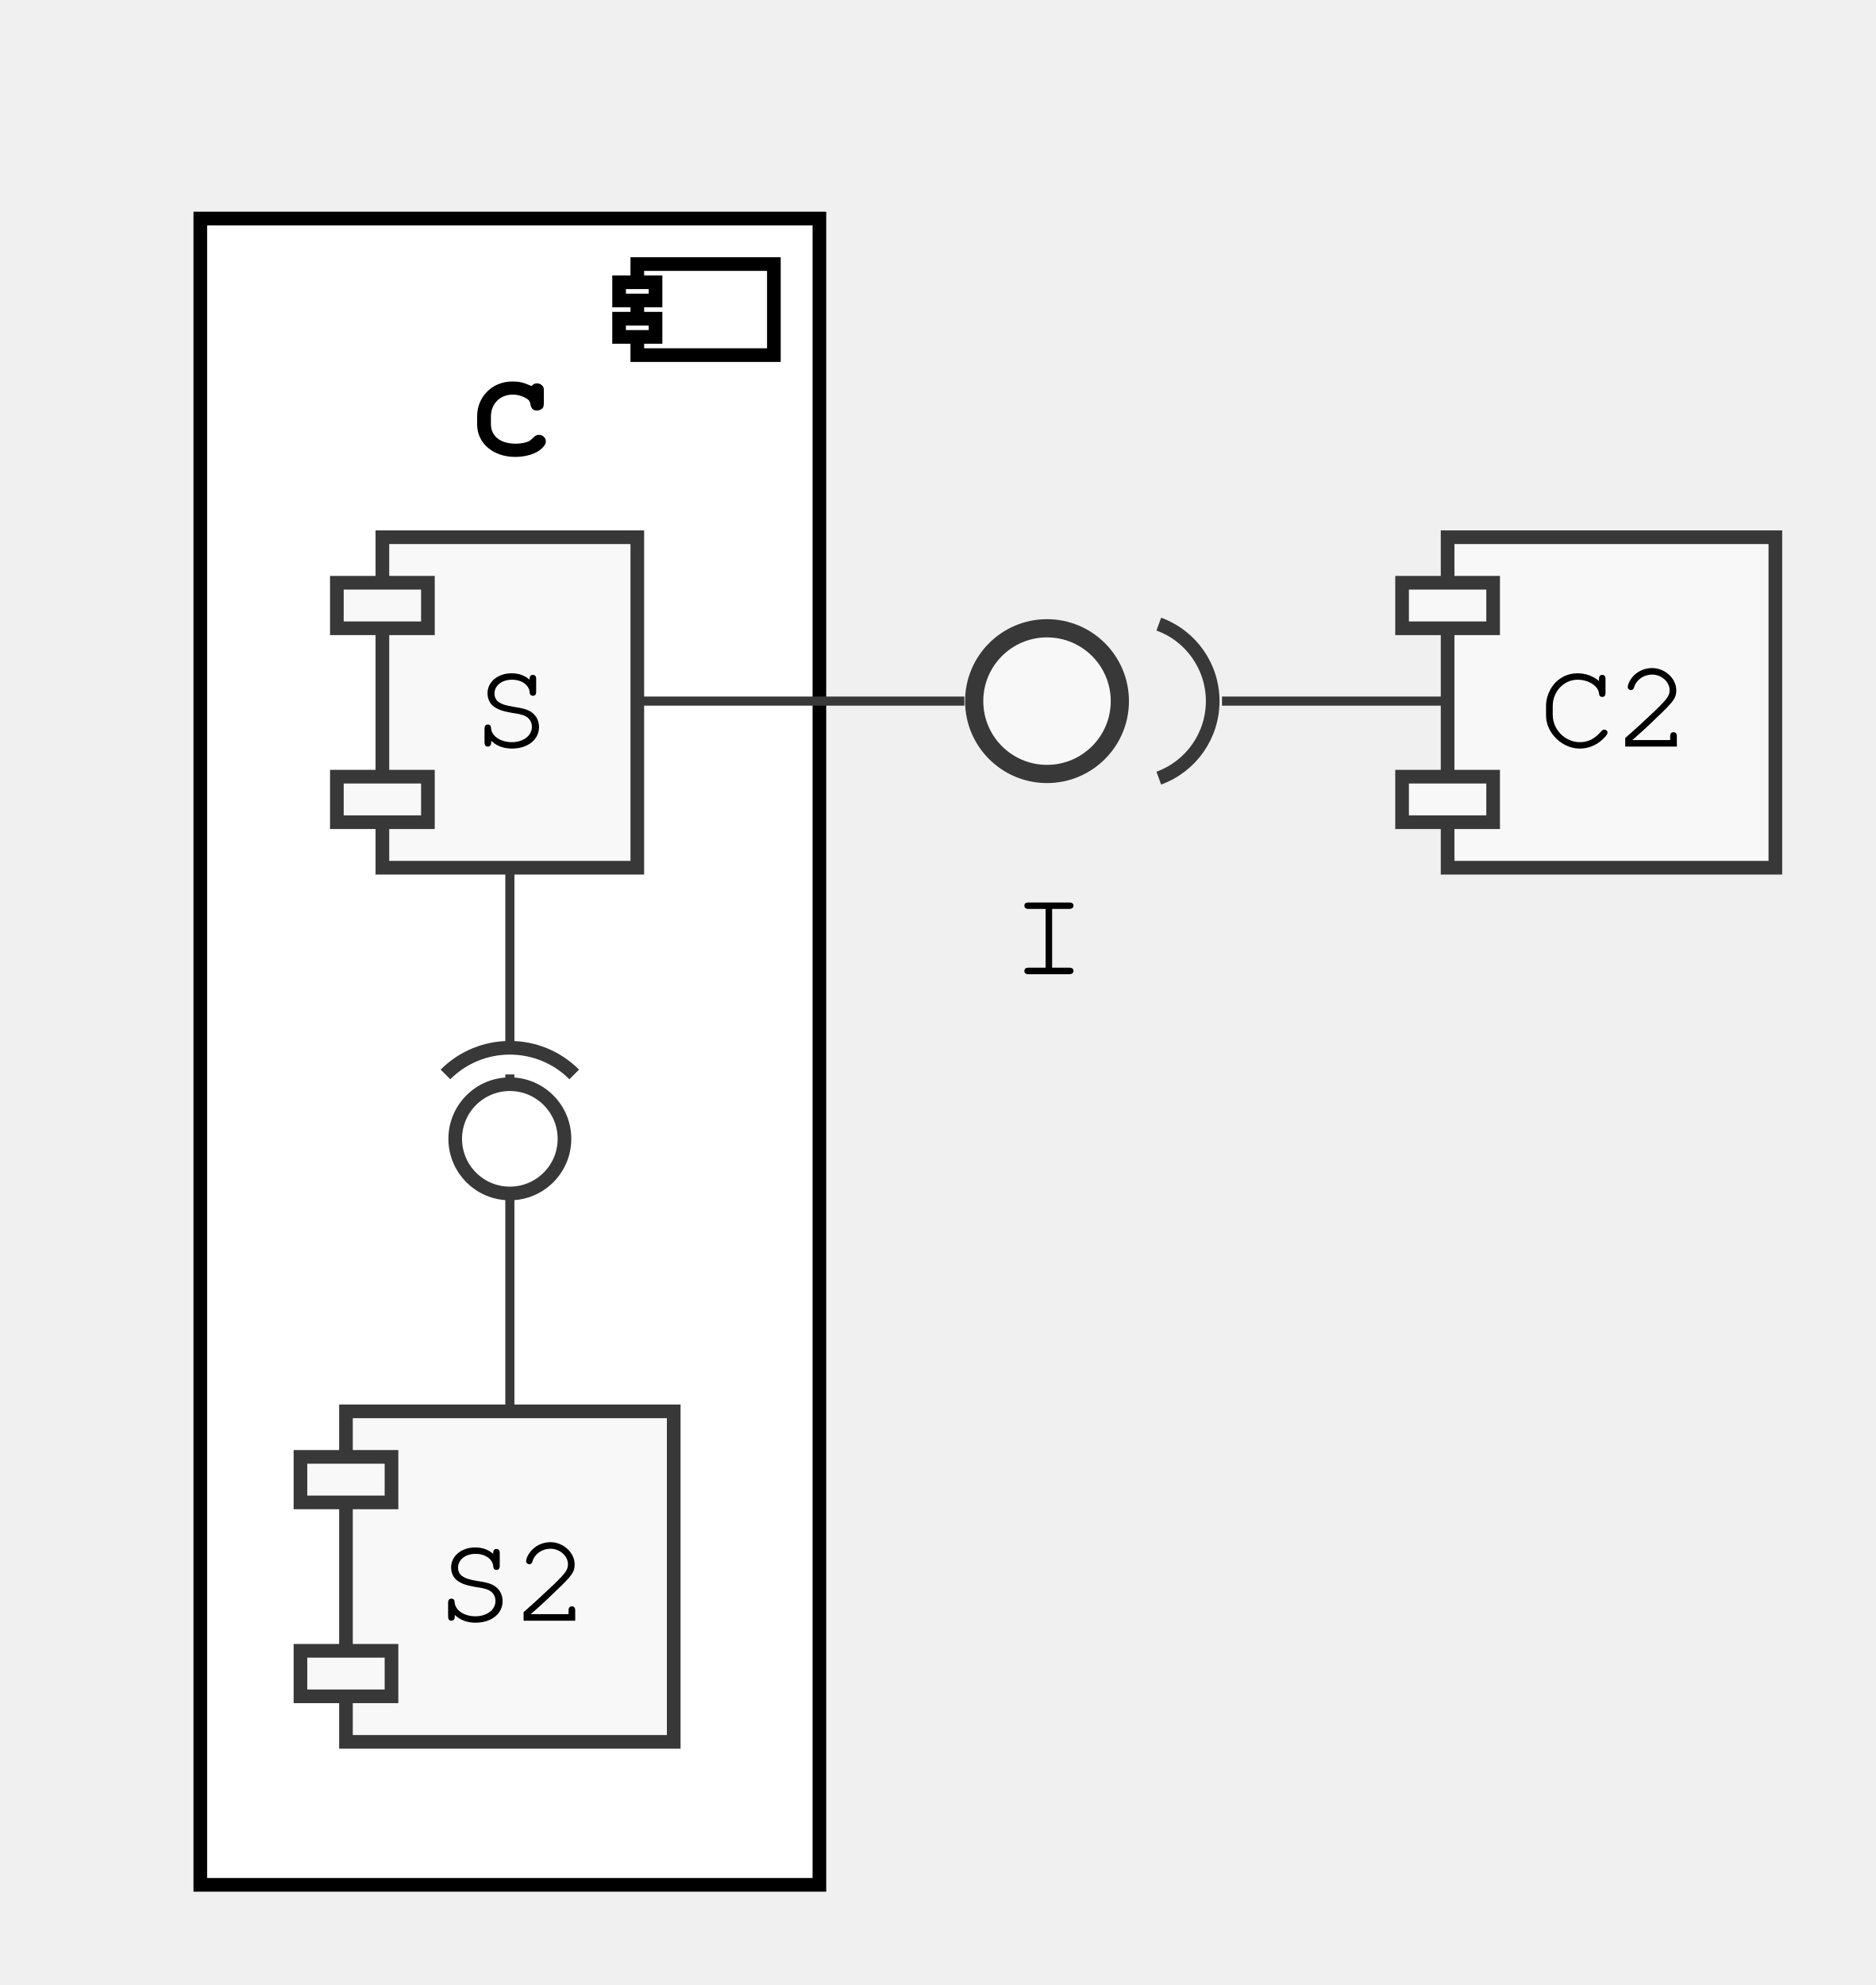
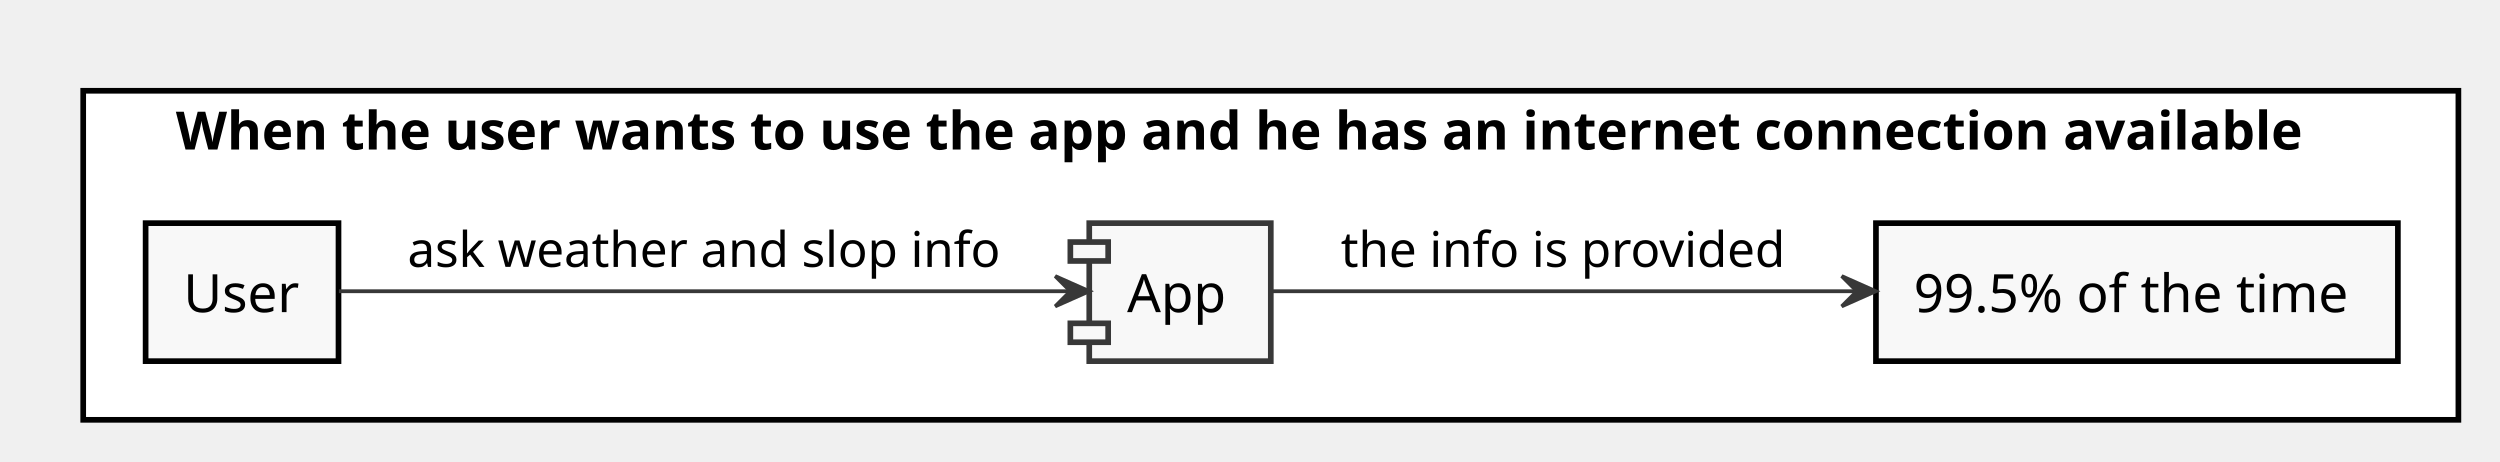
- <svg xmlns="http://www.w3.org/2000/svg" contentScriptType="application/ecmascript" contentStyleType="text/css" height="218px" preserveAspectRatio="none" style="width:206px;height:218px;" version="1.1" viewBox="0 0 206 218" width="206px" zoomAndPan="magnify">
+ <svg xmlns="http://www.w3.org/2000/svg" contentScriptType="application/ecmascript" contentStyleType="text/css" height="122px" preserveAspectRatio="none" style="width:661px;height:122px;" version="1.1" viewBox="0 0 661 122" width="661px" zoomAndPan="magnify">
  <defs />
  <g>
-     <rect fill="#FFFFFF" height="183" style="stroke: #000000; stroke-width: 1.5;" width="68" x="22" y="24" />
-     <rect fill="#FFFFFF" height="10" style="stroke: #000000; stroke-width: 1.5;" width="15" x="70" y="29" />
-     <rect fill="#FFFFFF" height="2" style="stroke: #000000; stroke-width: 1.5;" width="4" x="68" y="31" />
-     <rect fill="#FFFFFF" height="2" style="stroke: #000000; stroke-width: 1.5;" width="4" x="68" y="35" />
-     <text fill="#000000" font-family="Courier" font-size="14" font-weight="bold" lengthAdjust="spacingAndGlyphs" textLength="8" x="52" y="49.995">C</text>
-     <rect fill="#F8F8F8" height="36.297" style="stroke: #383838; stroke-width: 1.5;" width="28" x="42" y="59" />
-     <rect fill="#F8F8F8" height="5" style="stroke: #383838; stroke-width: 1.5;" width="10" x="37" y="64" />
-     <rect fill="#F8F8F8" height="5" style="stroke: #383838; stroke-width: 1.5;" width="10" x="37" y="85.297" />
-     <text fill="#000000" font-family="Courier" font-size="14" lengthAdjust="spacingAndGlyphs" textLength="8" x="52" y="81.995">S</text>
-     <rect fill="#F8F8F8" height="36.297" style="stroke: #383838; stroke-width: 1.5;" width="36" x="38" y="155" />
-     <rect fill="#F8F8F8" height="5" style="stroke: #383838; stroke-width: 1.5;" width="10" x="33" y="160" />
-     <rect fill="#F8F8F8" height="5" style="stroke: #383838; stroke-width: 1.5;" width="10" x="33" y="181.297" />
-     <text fill="#000000" font-family="Courier" font-size="14" lengthAdjust="spacingAndGlyphs" textLength="16" x="48" y="177.995">S2</text>
-     <ellipse cx="115" cy="77" fill="#F8F8F8" rx="8" ry="8" style="stroke: #383838; stroke-width: 2.0;" />
-     <text fill="#000000" font-family="Courier" font-size="14" lengthAdjust="spacingAndGlyphs" textLength="8" x="111" y="106.995">I</text>
-     <rect fill="#F8F8F8" height="36.297" style="stroke: #383838; stroke-width: 1.5;" width="36" x="159" y="59" />
-     <rect fill="#F8F8F8" height="5" style="stroke: #383838; stroke-width: 1.5;" width="10" x="154" y="64" />
-     <rect fill="#F8F8F8" height="5" style="stroke: #383838; stroke-width: 1.5;" width="10" x="154" y="85.297" />
-     <text fill="#000000" font-family="Courier" font-size="14" lengthAdjust="spacingAndGlyphs" textLength="16" x="169" y="81.995">C2</text>
-     <path d="M56,95.24 C56,112.2 56,137.95 56,154.87 " fill="none" id="S-S2" style="stroke: #383838; stroke-width: 1.0;" />
-     <path d="M63.071,117.999 A10,10 0 0 0 48.929 117.999" fill="#FFFFFF" style="stroke: #383838; stroke-width: 1.5;" />
-     <ellipse cx="56" cy="125.07" fill="#FFFFFF" rx="6" ry="6" style="stroke: #383838; stroke-width: 1.5;" />
-     <path d="M70.29,77 C82.17,77 94.04,77 105.92,77 " fill="none" id="S-I" style="stroke: #383838; stroke-width: 1.0;" />
-     <path d="M134.22,77 C142.43,77 150.64,77 158.85,77 " fill="none" id="I&lt;-C2" style="stroke: #383838; stroke-width: 1.0;" />
-     <path d="M127.278,85.457 A9,9 0 0 0 127.278 68.543" fill="none" style="stroke: #383838; stroke-width: 1.5;" />
+     <rect fill="#FFFFFF" height="87" style="stroke: #000000; stroke-width: 1.5;" width="628" x="22" y="24" />
+     <text fill="#000000" font-family="sans-serif" font-size="14" font-weight="bold" lengthAdjust="spacingAndGlyphs" textLength="579" x="46.5" y="39.535">When the user wants to use the app and he has an internet connection available</text>
+     <rect fill="#F8F8F8" height="36.488" style="stroke: #000000; stroke-width: 1.5;" width="51" x="38.5" y="59" />
+     <text fill="#000000" font-family="sans-serif" font-size="14" lengthAdjust="spacingAndGlyphs" textLength="31" x="48.5" y="82.535">User</text>
+     <rect fill="#F8F8F8" height="36.488" style="stroke: #000000; stroke-width: 1.5;" width="138" x="496" y="59" />
+     <text fill="#000000" font-family="sans-serif" font-size="14" lengthAdjust="spacingAndGlyphs" textLength="118" x="506" y="82.535">99.5% of the time</text>
+     <rect fill="#F8F8F8" height="36.488" style="stroke: #383838; stroke-width: 1.5;" width="48" x="288" y="59" />
+     <rect fill="#F8F8F8" height="5" style="stroke: #383838; stroke-width: 1.5;" width="10" x="283" y="64" />
+     <rect fill="#F8F8F8" height="5" style="stroke: #383838; stroke-width: 1.5;" width="10" x="283" y="85.488" />
+     <text fill="#000000" font-family="sans-serif" font-size="14" lengthAdjust="spacingAndGlyphs" textLength="28" x="298" y="82.535">App</text>
+     <path d="M89.61,77 C136.06,77 233.91,77 282.85,77 " fill="none" id="Source-&gt;App" style="stroke: #383838; stroke-width: 1.0;" />
+     <polygon fill="#383838" points="288,77,279,73,283,77,279,81,288,77" style="stroke: #383838; stroke-width: 1.0;" />
+     <text fill="#000000" font-family="sans-serif" font-size="13" lengthAdjust="spacingAndGlyphs" textLength="162" x="107.75" y="70.568">ask weather and slop info</text>
+     <path d="M336.26,77 C371.54,77 438.53,77 490.93,77 " fill="none" id="App-&gt;Measure" style="stroke: #383838; stroke-width: 1.0;" />
+     <polygon fill="#383838" points="495.95,77,486.95,73,490.95,77,486.95,81,495.95,77" style="stroke: #383838; stroke-width: 1.0;" />
+     <text fill="#000000" font-family="sans-serif" font-size="13" lengthAdjust="spacingAndGlyphs" textLength="123" x="354.5" y="70.568">the info is provided</text>
  </g>
</svg>
